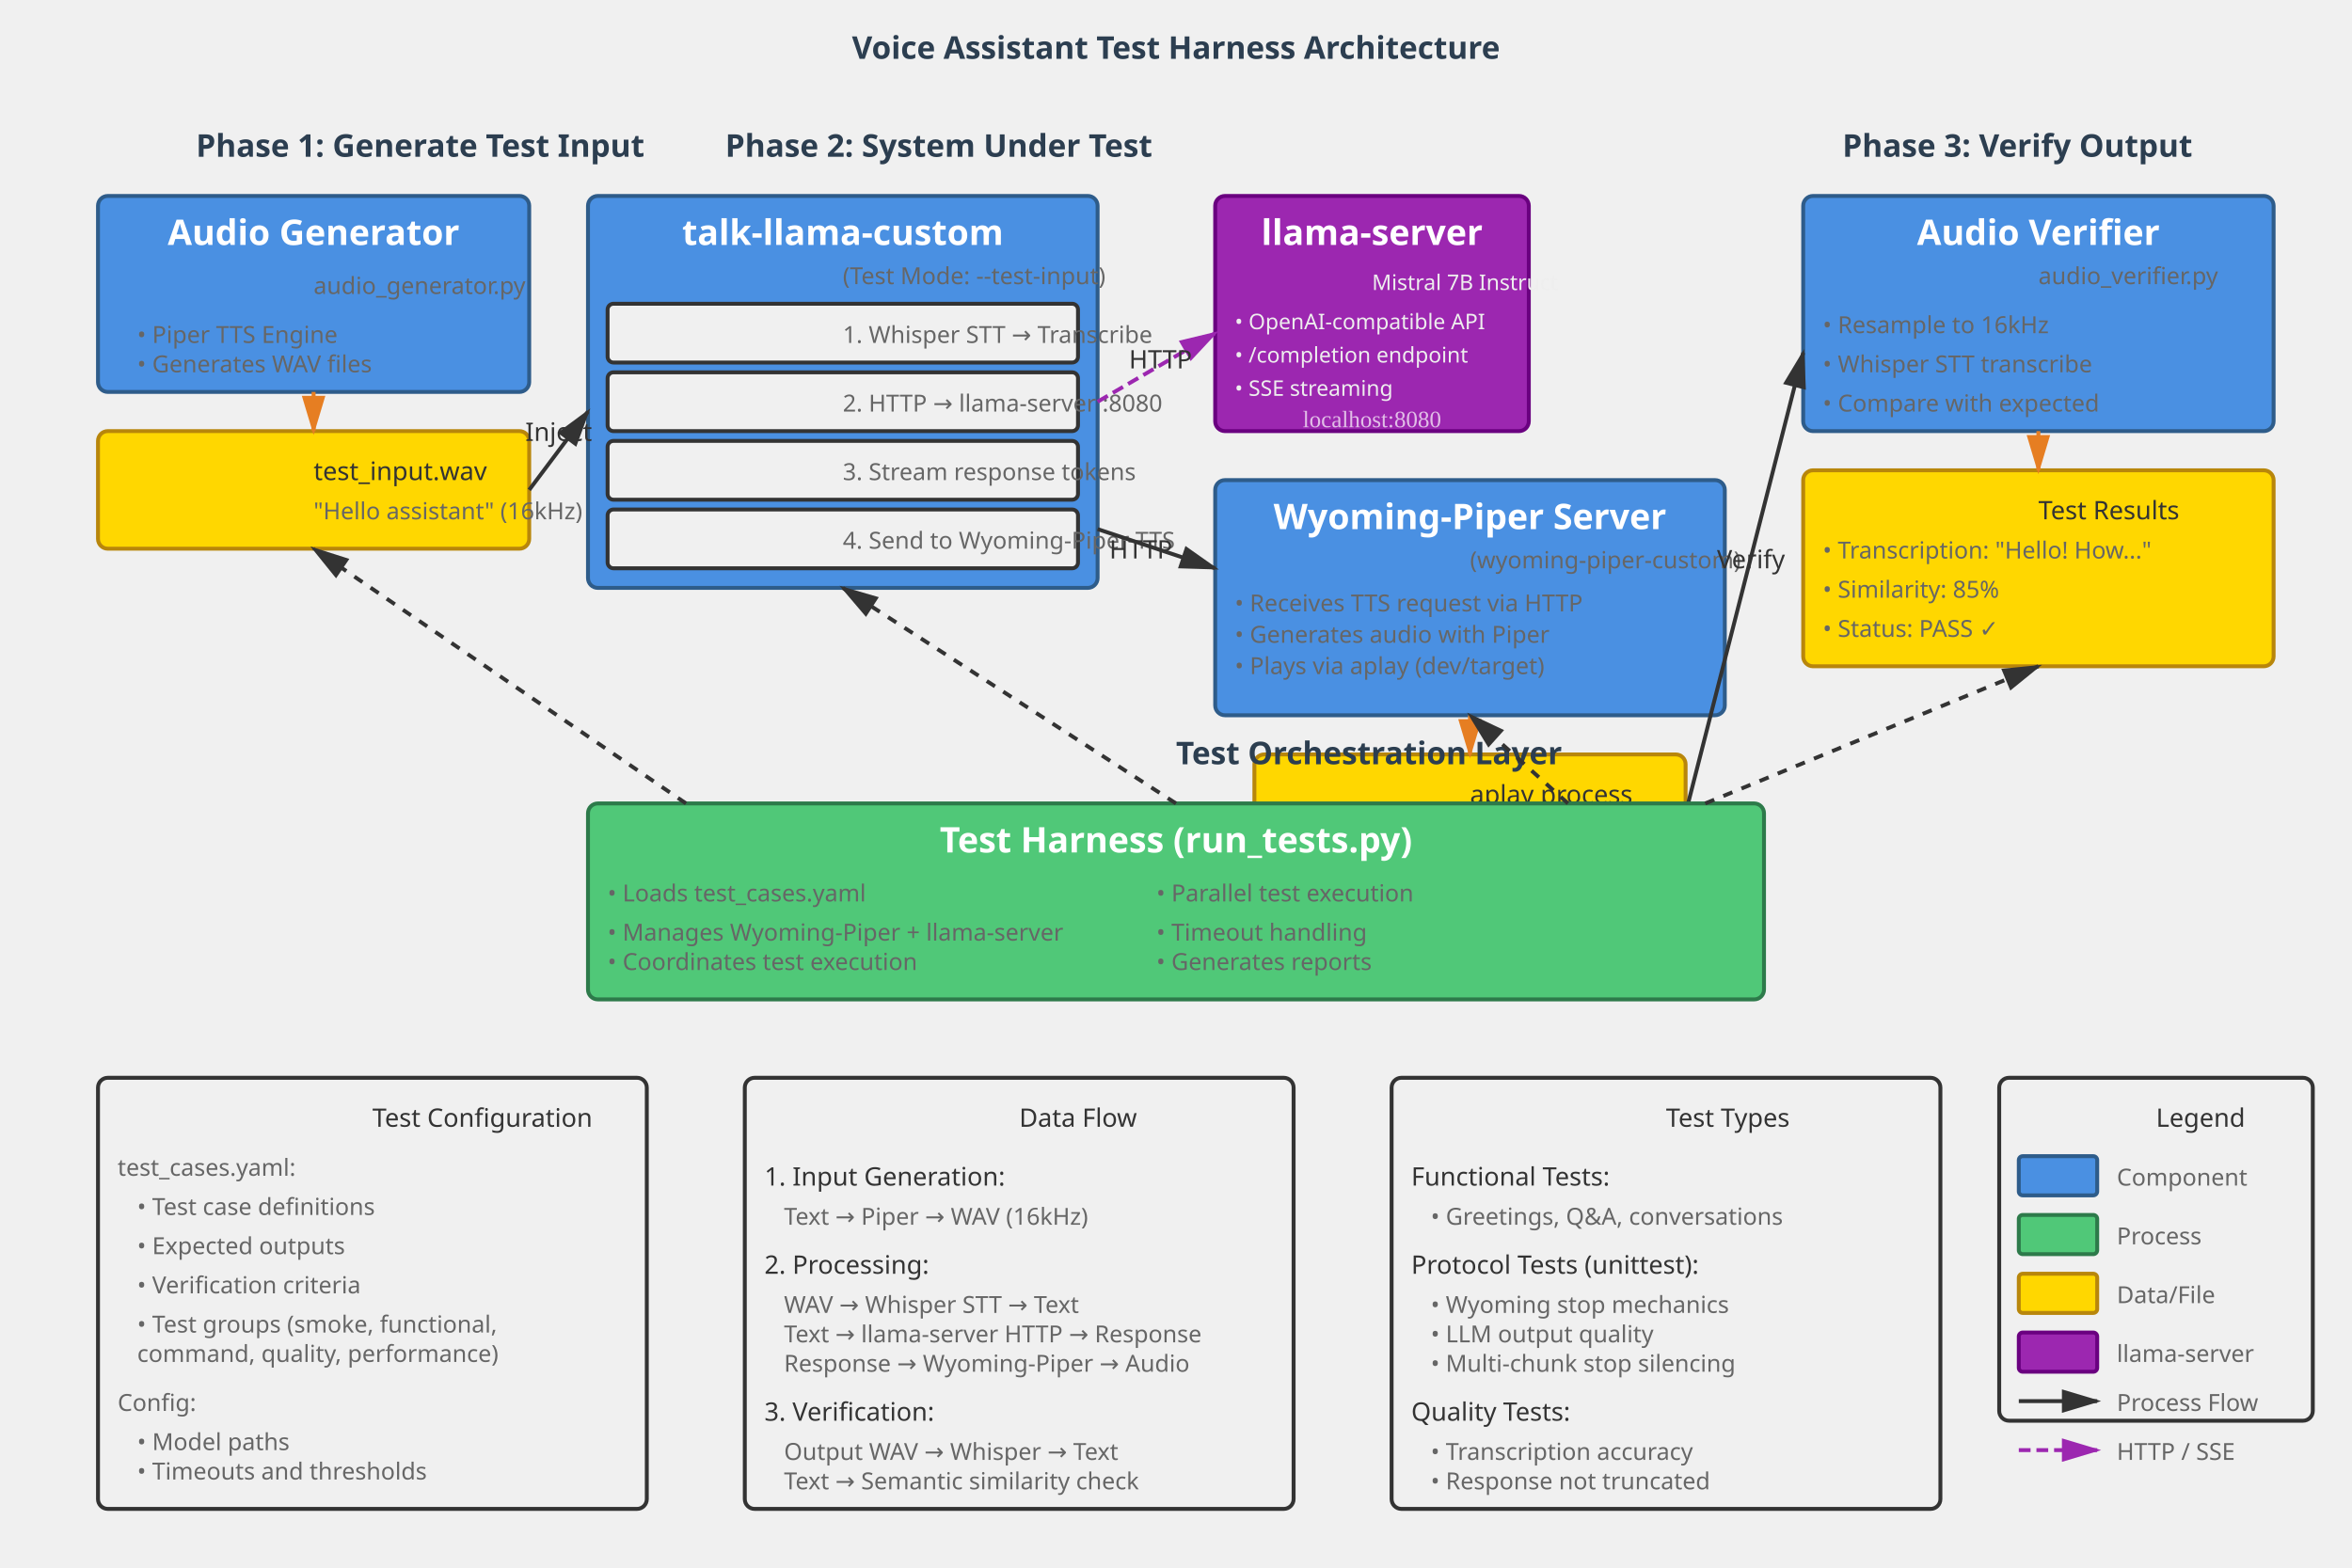
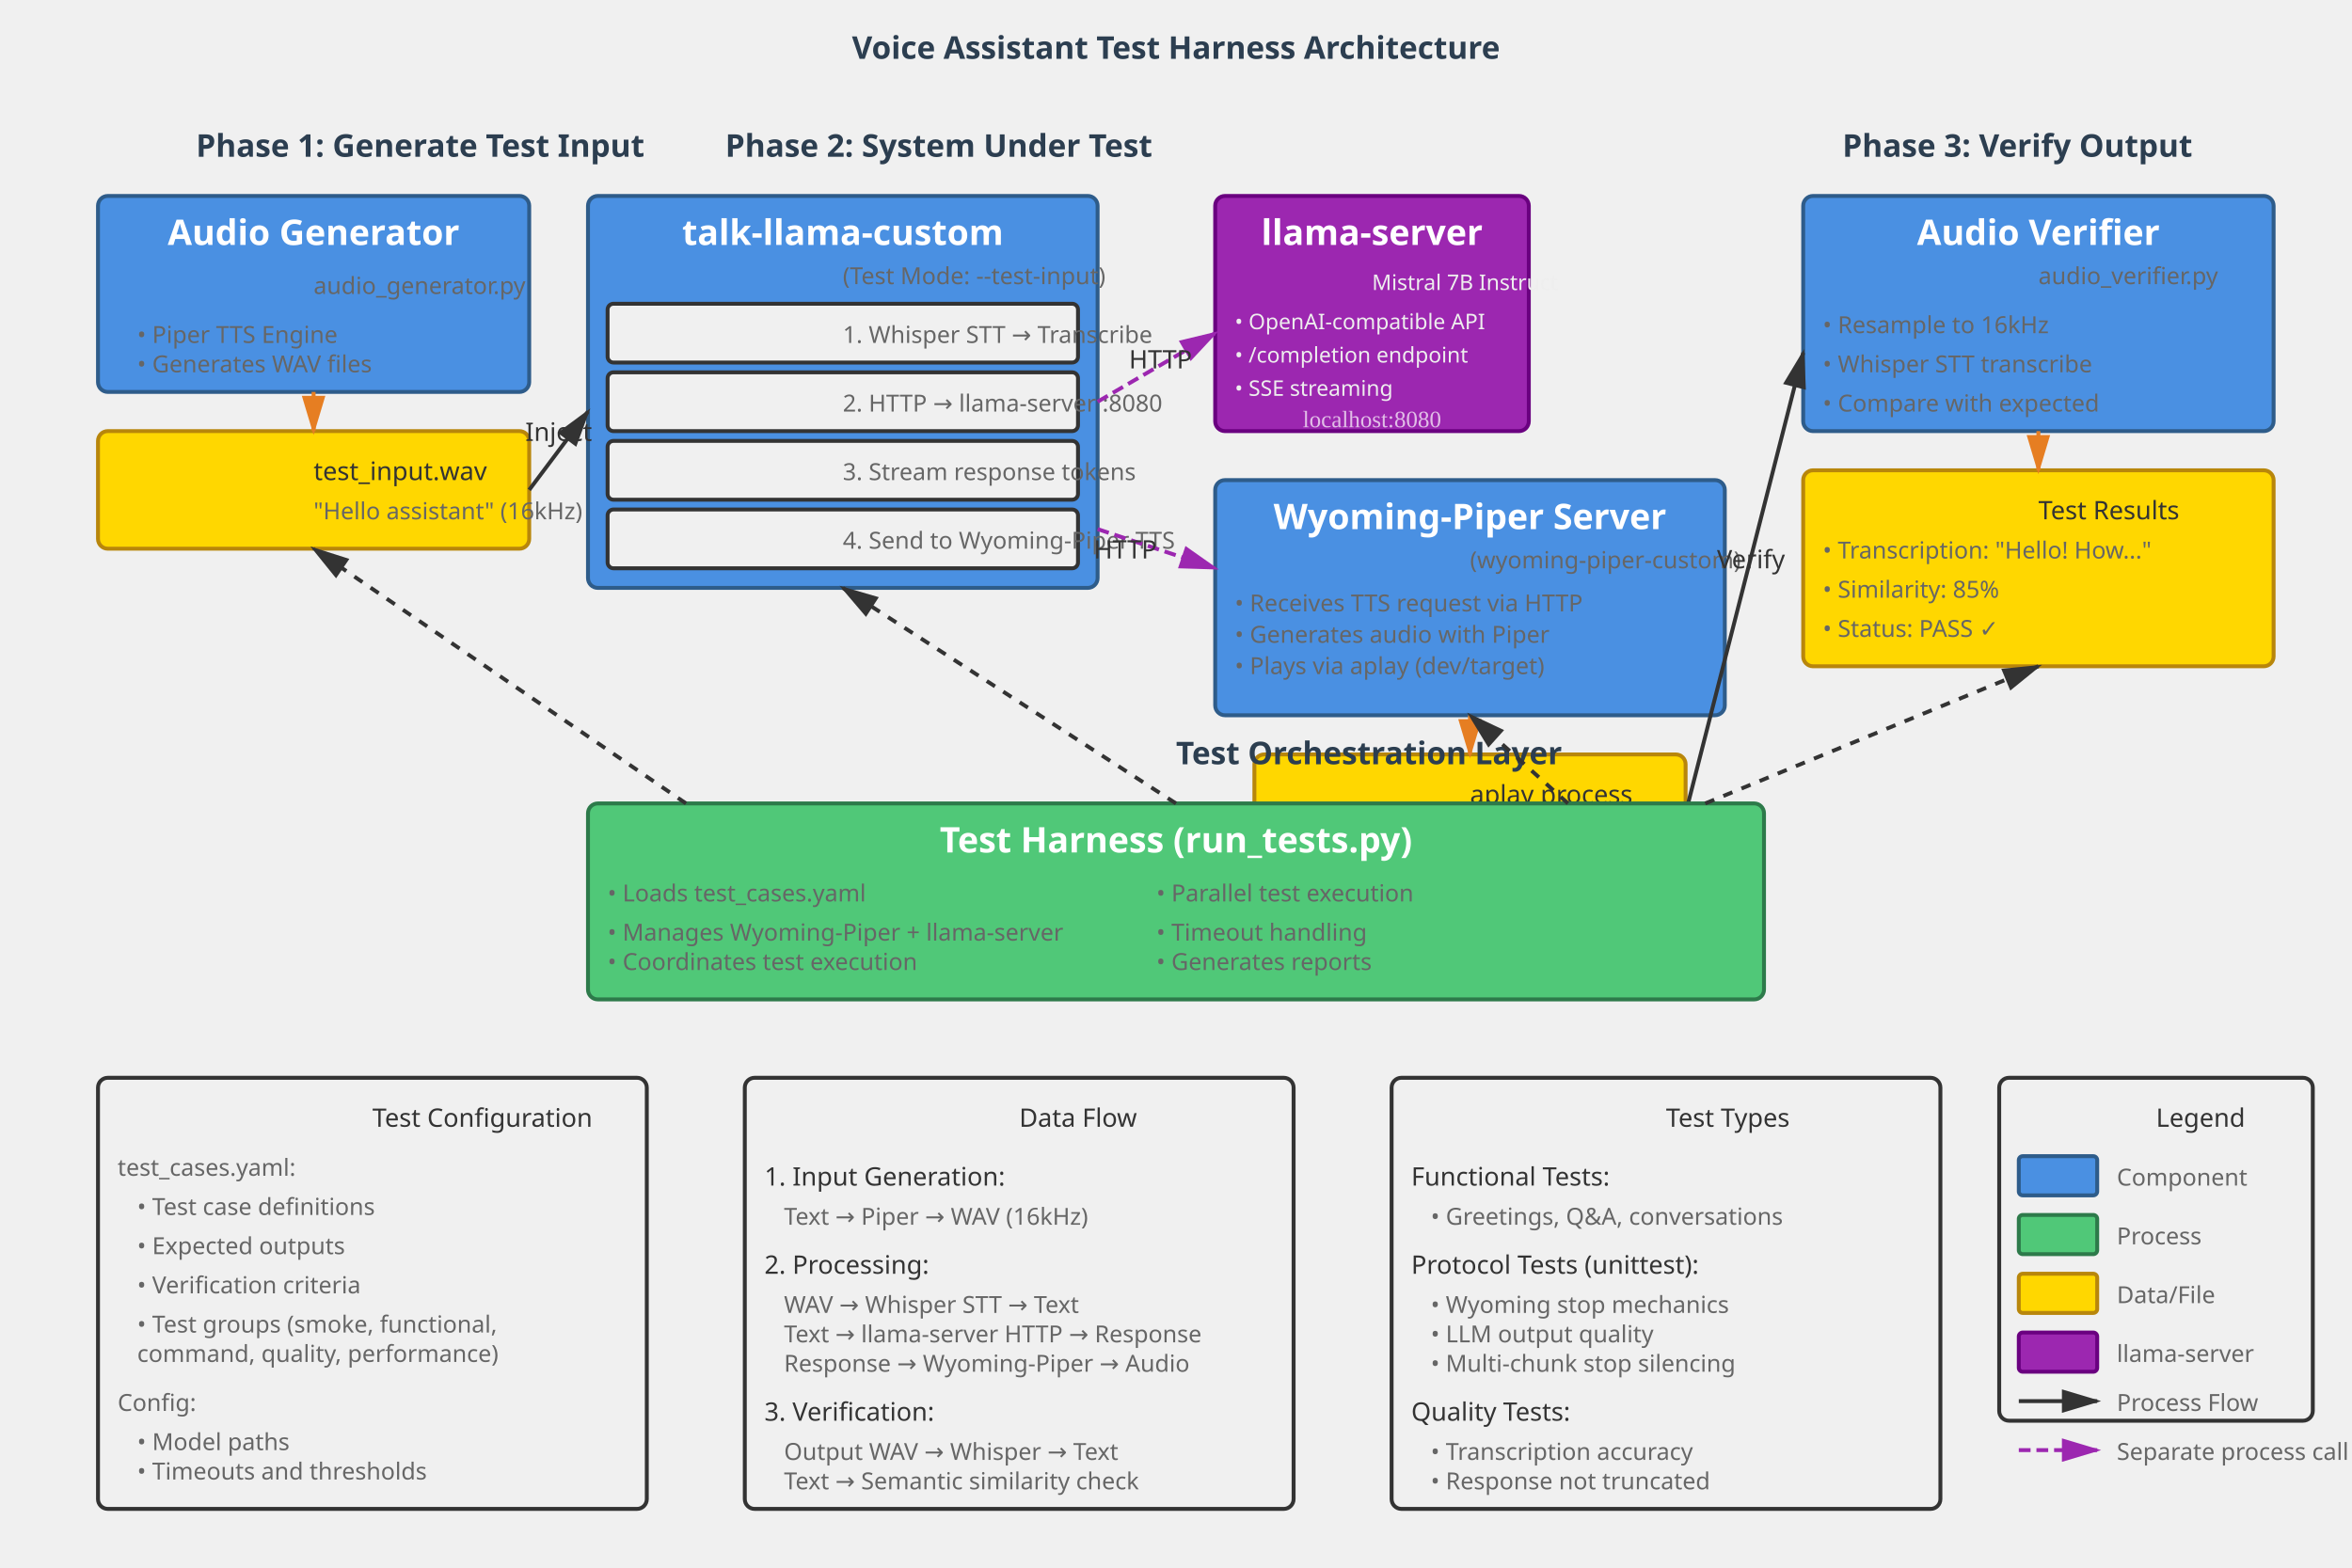
<svg xmlns="http://www.w3.org/2000/svg" viewBox="0 0 1200 800" width="1200" height="800">
  <defs>
    <style>
      .box { fill: #f0f0f0; stroke: #333; stroke-width: 2; }
      .component { fill: #4a90e2; stroke: #2e5c8a; stroke-width: 2; }
      .process { fill: #50c878; stroke: #2d7a4a; stroke-width: 2; }
      .data { fill: #ffd700; stroke: #b8860b; stroke-width: 2; }
      .llama { fill: #9c27b0; stroke: #6a0080; stroke-width: 2; }
      .title { font: bold 18px sans-serif; fill: #fff; text-anchor: middle; }
      .text { font: 14px sans-serif; fill: #333; }
      .small-text { font: 12px sans-serif; fill: #666; }
      .small-white { font: 11px sans-serif; fill: #eee; }
      .arrow { stroke: #333; stroke-width: 2; fill: none; marker-end: url(#arrowhead); }
      .data-arrow { stroke: #e67e22; stroke-width: 2; fill: none; marker-end: url(#data-arrowhead); }
      .http-arrow { stroke: #9c27b0; stroke-width: 2; stroke-dasharray: 6,3; fill: none; marker-end: url(#http-arrowhead); }
      .label { font: 13px sans-serif; fill: #333; }
      .phase { font: bold 16px sans-serif; fill: #2c3e50; }
    </style>
    <marker id="arrowhead" markerWidth="10" markerHeight="10" refX="9" refY="3" orient="auto">
      <polygon points="0 0, 10 3, 0 6" fill="#333" />
    </marker>
    <marker id="data-arrowhead" markerWidth="10" markerHeight="10" refX="9" refY="3" orient="auto">
      <polygon points="0 0, 10 3, 0 6" fill="#e67e22" />
    </marker>
    <marker id="http-arrowhead" markerWidth="10" markerHeight="10" refX="9" refY="3" orient="auto">
      <polygon points="0 0, 10 3, 0 6" fill="#9c27b0" />
    </marker>
  </defs>
  <text x="600" y="30" class="phase" text-anchor="middle" font-size="20">Voice Assistant Test Harness Architecture</text>
  <text x="100" y="80" class="phase">Phase 1: Generate Test Input</text>
  <rect x="50" y="100" width="220" height="100" class="component" rx="5" />
  <text x="160" y="125" class="title">Audio Generator</text>
  <text x="160" y="150" class="small-text">audio_generator.py</text>
  <text x="70" y="175" class="small-text">• Piper TTS Engine</text>
  <text x="70" y="190" class="small-text">• Generates WAV files</text>
  <rect x="50" y="220" width="220" height="60" class="data" rx="5" />
  <text x="160" y="245" class="label">test_input.wav</text>
  <text x="160" y="265" class="small-text">"Hello assistant" (16kHz)</text>
  <path d="M 160 200 L 160 220" class="data-arrow" />
  <text x="370" y="80" class="phase">Phase 2: System Under Test</text>
  <rect x="300" y="100" width="260" height="200" class="component" rx="5" />
  <text x="430" y="125" class="title">talk-llama-custom</text>
  <text x="430" y="145" class="small-text">(Test Mode: --test-input)</text>
  <rect x="310" y="155" width="240" height="30" class="box" rx="3" />
  <text x="430" y="175" class="small-text">1. Whisper STT → Transcribe</text>
  <rect x="310" y="190" width="240" height="30" class="box" rx="3" />
  <text x="430" y="210" class="small-text">2. HTTP → llama-server :8080</text>
  <rect x="310" y="225" width="240" height="30" class="box" rx="3" />
  <text x="430" y="245" class="small-text">3. Stream response tokens</text>
  <rect x="310" y="260" width="240" height="30" class="box" rx="3" />
  <text x="430" y="280" class="small-text">4. Send to Wyoming-Piper TTS</text>
  <path d="M 270 250 L 300 210" class="arrow" />
  <text x="268" y="225" class="label">Inject</text>
  <rect x="620" y="100" width="160" height="120" class="llama" rx="5" />
  <text x="700" y="125" class="title">llama-server</text>
  <text x="700" y="148" class="small-white">Mistral 7B Instruct</text>
  <text x="630" y="168" class="small-white">• OpenAI-compatible API</text>
  <text x="630" y="185" class="small-white">• /completion endpoint</text>
  <text x="630" y="202" class="small-white">• SSE streaming</text>
  <text x="700" y="218" text-anchor="middle" font="bold 12px sans-serif" fill="#e1bee7">localhost:8080</text>
  <path d="M 560 205 L 620 170" class="http-arrow" />
  <text x="576" y="188" class="label" fill="#9c27b0">HTTP</text>
  <rect x="620" y="245" width="260" height="120" class="component" rx="5" />
  <text x="750" y="270" class="title">Wyoming-Piper Server</text>
  <text x="750" y="290" class="small-text">(wyoming-piper-custom)</text>
  <text x="630" y="312" class="small-text">• Receives TTS request via HTTP</text>
  <text x="630" y="328" class="small-text">• Generates audio with Piper</text>
  <text x="630" y="344" class="small-text">• Plays via aplay (dev/target)</text>
-   <path d="M 560 270 L 620 290" class="arrow" />
-   <text x="566" y="285" class="label">HTTP</text>
+   <path d="M 560 270 L 620 290" class="http-arrow" />
+   <text x="558" y="285" class="label" fill="#9c27b0">HTTP</text>
  <rect x="640" y="385" width="220" height="60" class="data" rx="5" />
  <text x="750" y="410" class="label">aplay process</text>
  <text x="750" y="430" class="small-text">Audio played to speaker</text>
  <path d="M 750 365 L 750 385" class="data-arrow" />
  <text x="940" y="80" class="phase">Phase 3: Verify Output</text>
  <rect x="920" y="100" width="240" height="120" class="component" rx="5" />
  <text x="1040" y="125" class="title">Audio Verifier</text>
  <text x="1040" y="145" class="small-text">audio_verifier.py</text>
  <text x="930" y="170" class="small-text">• Resample to 16kHz</text>
  <text x="930" y="190" class="small-text">• Whisper STT transcribe</text>
  <text x="930" y="210" class="small-text">• Compare with expected</text>
  <path d="M 860 415 L 920 180" class="arrow" />
  <text x="876" y="290" class="label">Verify</text>
  <rect x="920" y="240" width="240" height="100" class="data" rx="5" />
  <text x="1040" y="265" class="label">Test Results</text>
  <text x="930" y="285" class="small-text">• Transcription: "Hello! How..."</text>
  <text x="930" y="305" class="small-text">• Similarity: 85%</text>
  <text x="930" y="325" class="small-text">• Status: PASS ✓</text>
  <path d="M 1040 220 L 1040 240" class="data-arrow" />
  <text x="600" y="390" class="phase">Test Orchestration Layer</text>
  <rect x="300" y="410" width="600" height="100" class="process" rx="5" />
  <text x="600" y="435" class="title">Test Harness (run_tests.py)</text>
  <text x="310" y="460" class="small-text">• Loads test_cases.yaml</text>
  <text x="310" y="480" class="small-text">• Manages Wyoming-Piper + llama-server</text>
  <text x="310" y="495" class="small-text">• Coordinates test execution</text>
  <text x="590" y="460" class="small-text">• Parallel test execution</text>
  <text x="590" y="480" class="small-text">• Timeout handling</text>
  <text x="590" y="495" class="small-text">• Generates reports</text>
  <path d="M 350 410 L 160 280" class="arrow" stroke-dasharray="5,5" />
  <path d="M 600 410 L 430 300" class="arrow" stroke-dasharray="5,5" />
  <path d="M 800 410 L 750 365" class="arrow" stroke-dasharray="5,5" />
  <path d="M 870 410 L 1040 340" class="arrow" stroke-dasharray="5,5" />
  <rect x="50" y="550" width="280" height="220" class="box" rx="5" />
  <text x="190" y="575" class="label" font-weight="bold">Test Configuration</text>
  <text x="60" y="600" class="small-text">test_cases.yaml:</text>
  <text x="70" y="620" class="small-text">• Test case definitions</text>
  <text x="70" y="640" class="small-text">• Expected outputs</text>
  <text x="70" y="660" class="small-text">• Verification criteria</text>
  <text x="70" y="680" class="small-text">• Test groups (smoke, functional,</text>
  <text x="70" y="695" class="small-text">  command, quality, performance)</text>
  <text x="60" y="720" class="small-text">Config:</text>
  <text x="70" y="740" class="small-text">• Model paths</text>
  <text x="70" y="755" class="small-text">• Timeouts and thresholds</text>
  <rect x="380" y="550" width="280" height="220" class="box" rx="5" />
  <text x="520" y="575" class="label" font-weight="bold">Data Flow</text>
  <text x="390" y="605" class="label" font-size="12" font-weight="bold">1. Input Generation:</text>
  <text x="400" y="625" class="small-text">Text → Piper → WAV (16kHz)</text>
  <text x="390" y="650" class="label" font-size="12" font-weight="bold">2. Processing:</text>
  <text x="400" y="670" class="small-text">WAV → Whisper STT → Text</text>
  <text x="400" y="685" class="small-text">Text → llama-server HTTP → Response</text>
  <text x="400" y="700" class="small-text">Response → Wyoming-Piper → Audio</text>
  <text x="390" y="725" class="label" font-size="12" font-weight="bold">3. Verification:</text>
  <text x="400" y="745" class="small-text">Output WAV → Whisper → Text</text>
  <text x="400" y="760" class="small-text">Text → Semantic similarity check</text>
  <rect x="710" y="550" width="280" height="220" class="box" rx="5" />
  <text x="850" y="575" class="label" font-weight="bold">Test Types</text>
  <text x="720" y="605" class="label" font-size="12" font-weight="bold">Functional Tests:</text>
  <text x="730" y="625" class="small-text">• Greetings, Q&amp;A, conversations</text>
  <text x="720" y="650" class="label" font-size="12" font-weight="bold">Protocol Tests (unittest):</text>
  <text x="730" y="670" class="small-text">• Wyoming stop mechanics</text>
  <text x="730" y="685" class="small-text">• LLM output quality</text>
  <text x="730" y="700" class="small-text">• Multi-chunk stop silencing</text>
  <text x="720" y="725" class="label" font-size="12" font-weight="bold">Quality Tests:</text>
  <text x="730" y="745" class="small-text">• Transcription accuracy</text>
  <text x="730" y="760" class="small-text">• Response not truncated</text>
  <rect x="1020" y="550" width="160" height="175" class="box" rx="5" />
  <text x="1100" y="575" class="label" font-weight="bold">Legend</text>
  <rect x="1030" y="590" width="40" height="20" class="component" rx="2" />
  <text x="1080" y="605" class="small-text">Component</text>
  <rect x="1030" y="620" width="40" height="20" class="process" rx="2" />
  <text x="1080" y="635" class="small-text">Process</text>
  <rect x="1030" y="650" width="40" height="20" class="data" rx="2" />
  <text x="1080" y="665" class="small-text">Data/File</text>
  <rect x="1030" y="680" width="40" height="20" class="llama" rx="2" />
  <text x="1080" y="695" class="small-text">llama-server</text>
  <line x1="1030" y1="715" x2="1070" y2="715" class="arrow" />
  <text x="1080" y="720" class="small-text">Process Flow</text>
  <line x1="1030" y1="740" x2="1070" y2="740" class="http-arrow" />
-   <text x="1080" y="745" class="small-text">HTTP / SSE</text>
+   <text x="1080" y="745" class="small-text">Separate process call</text>
</svg>
